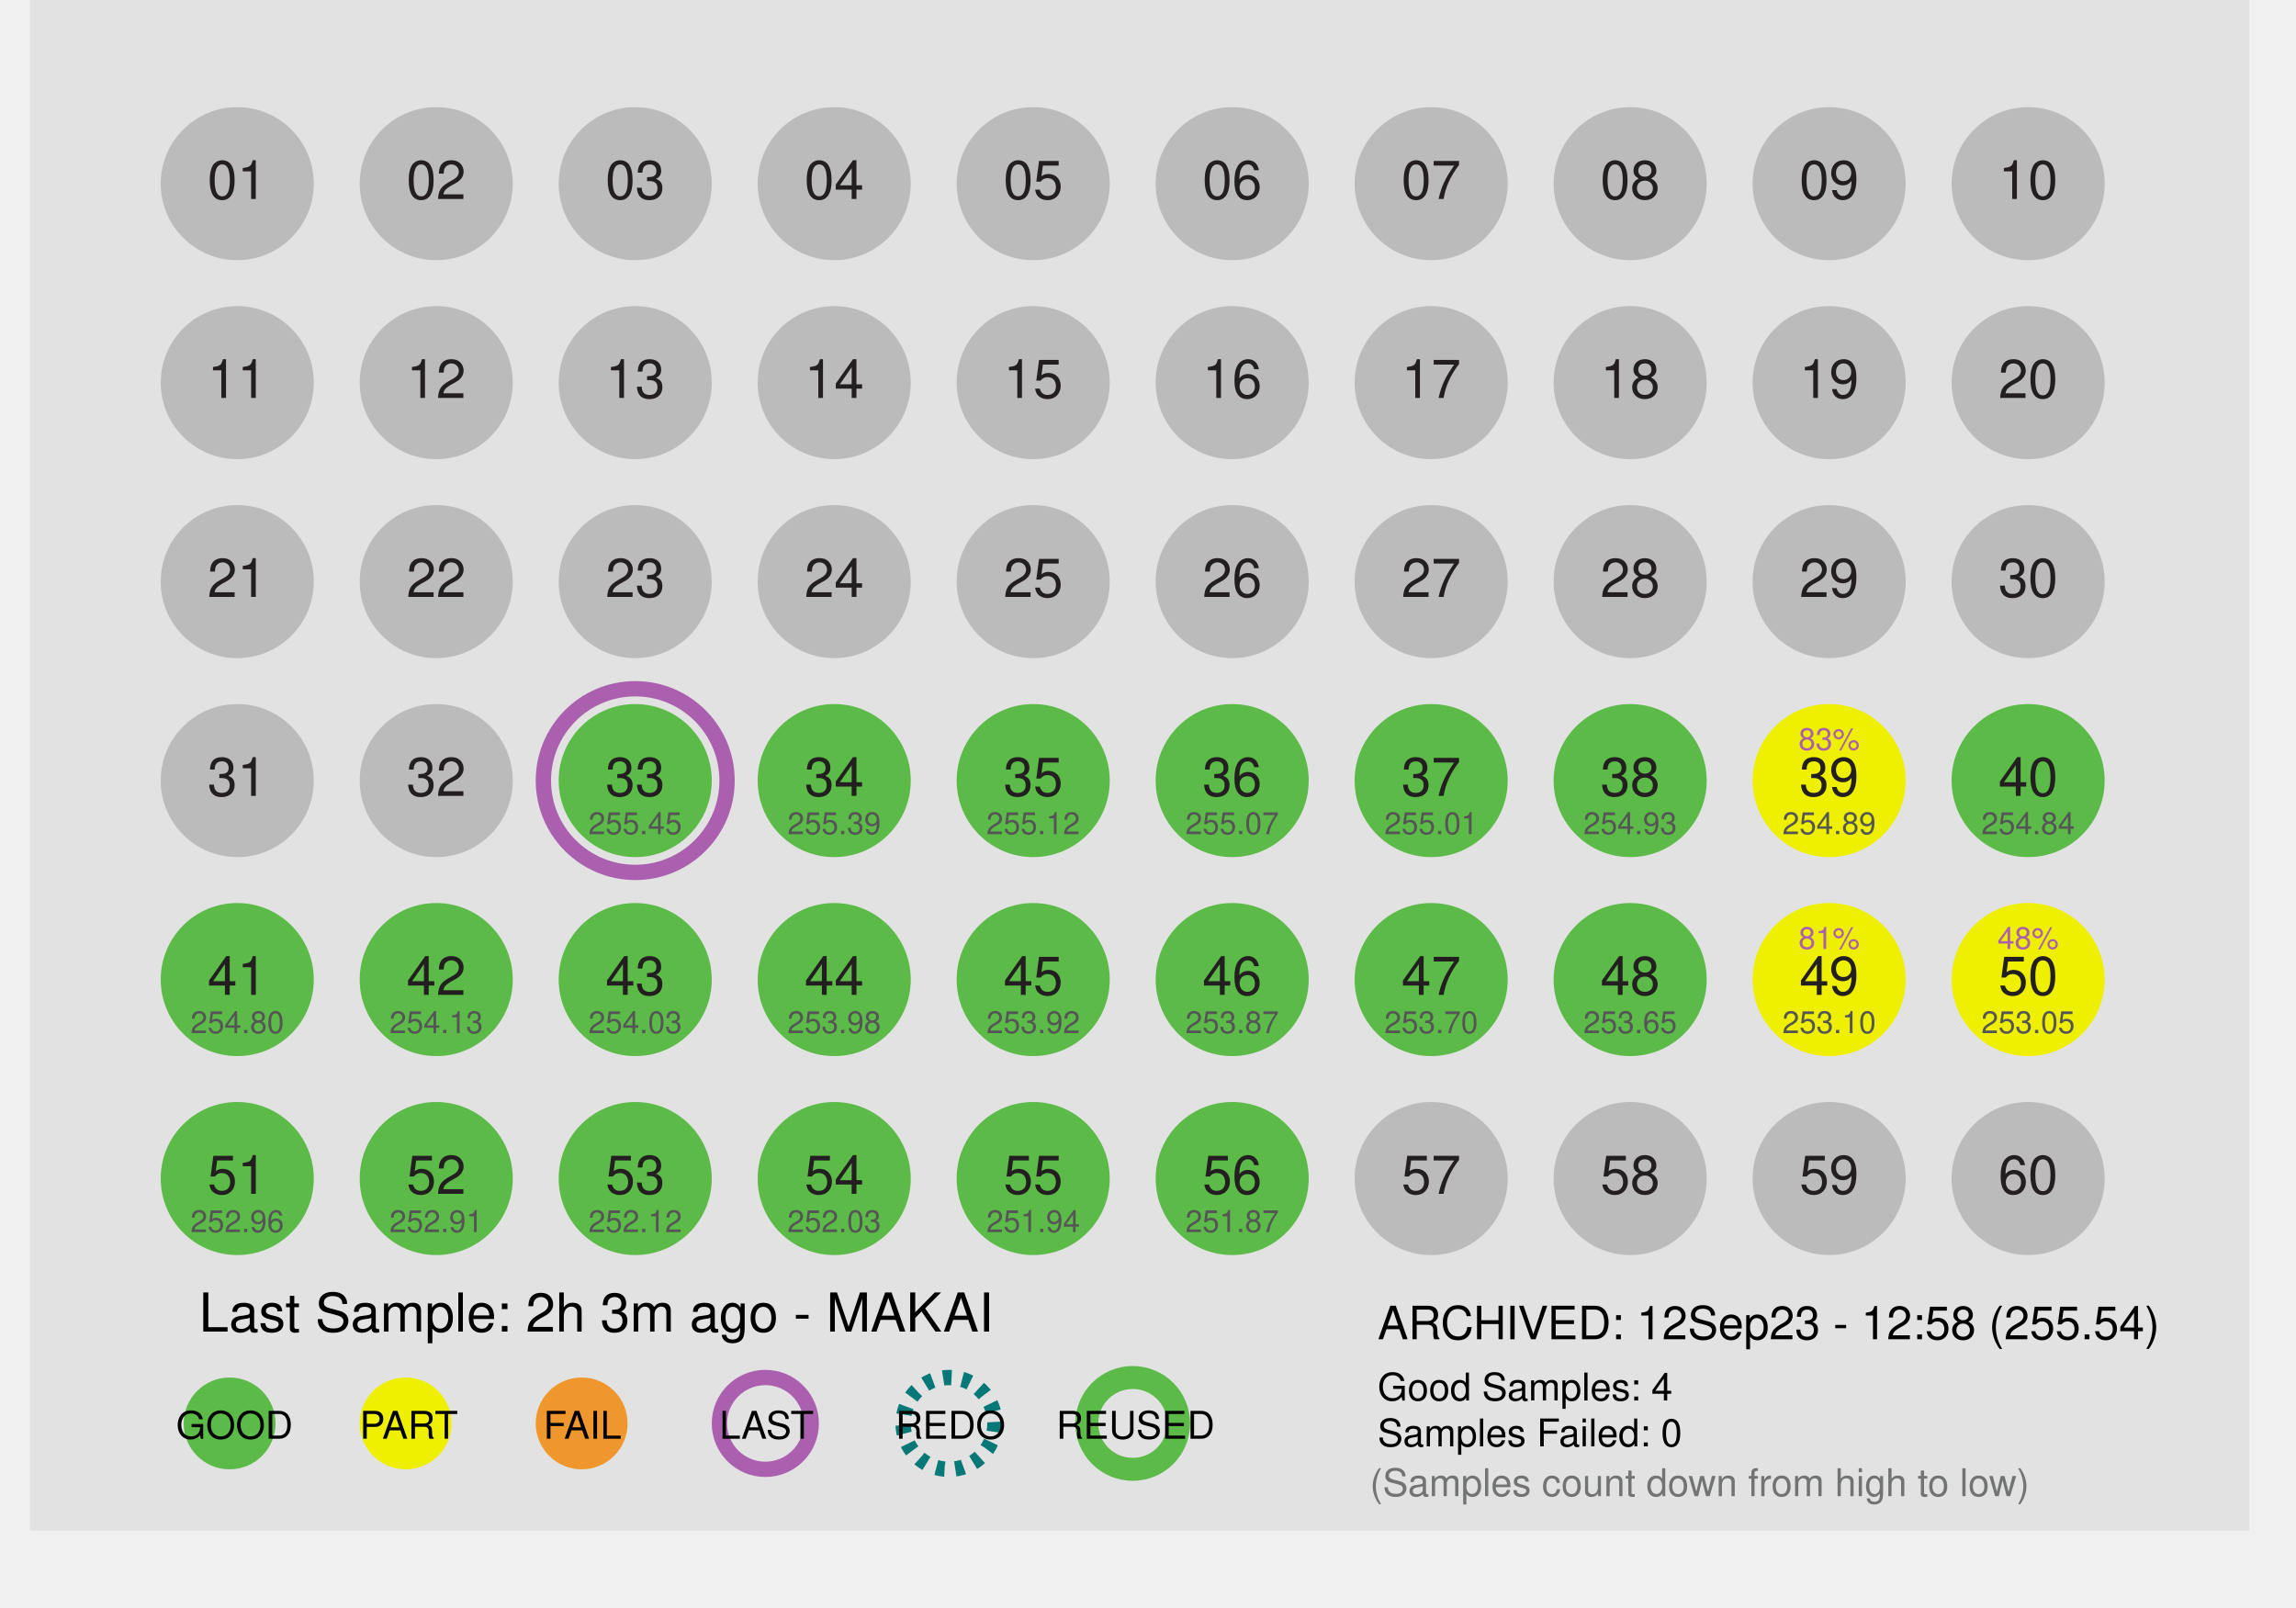
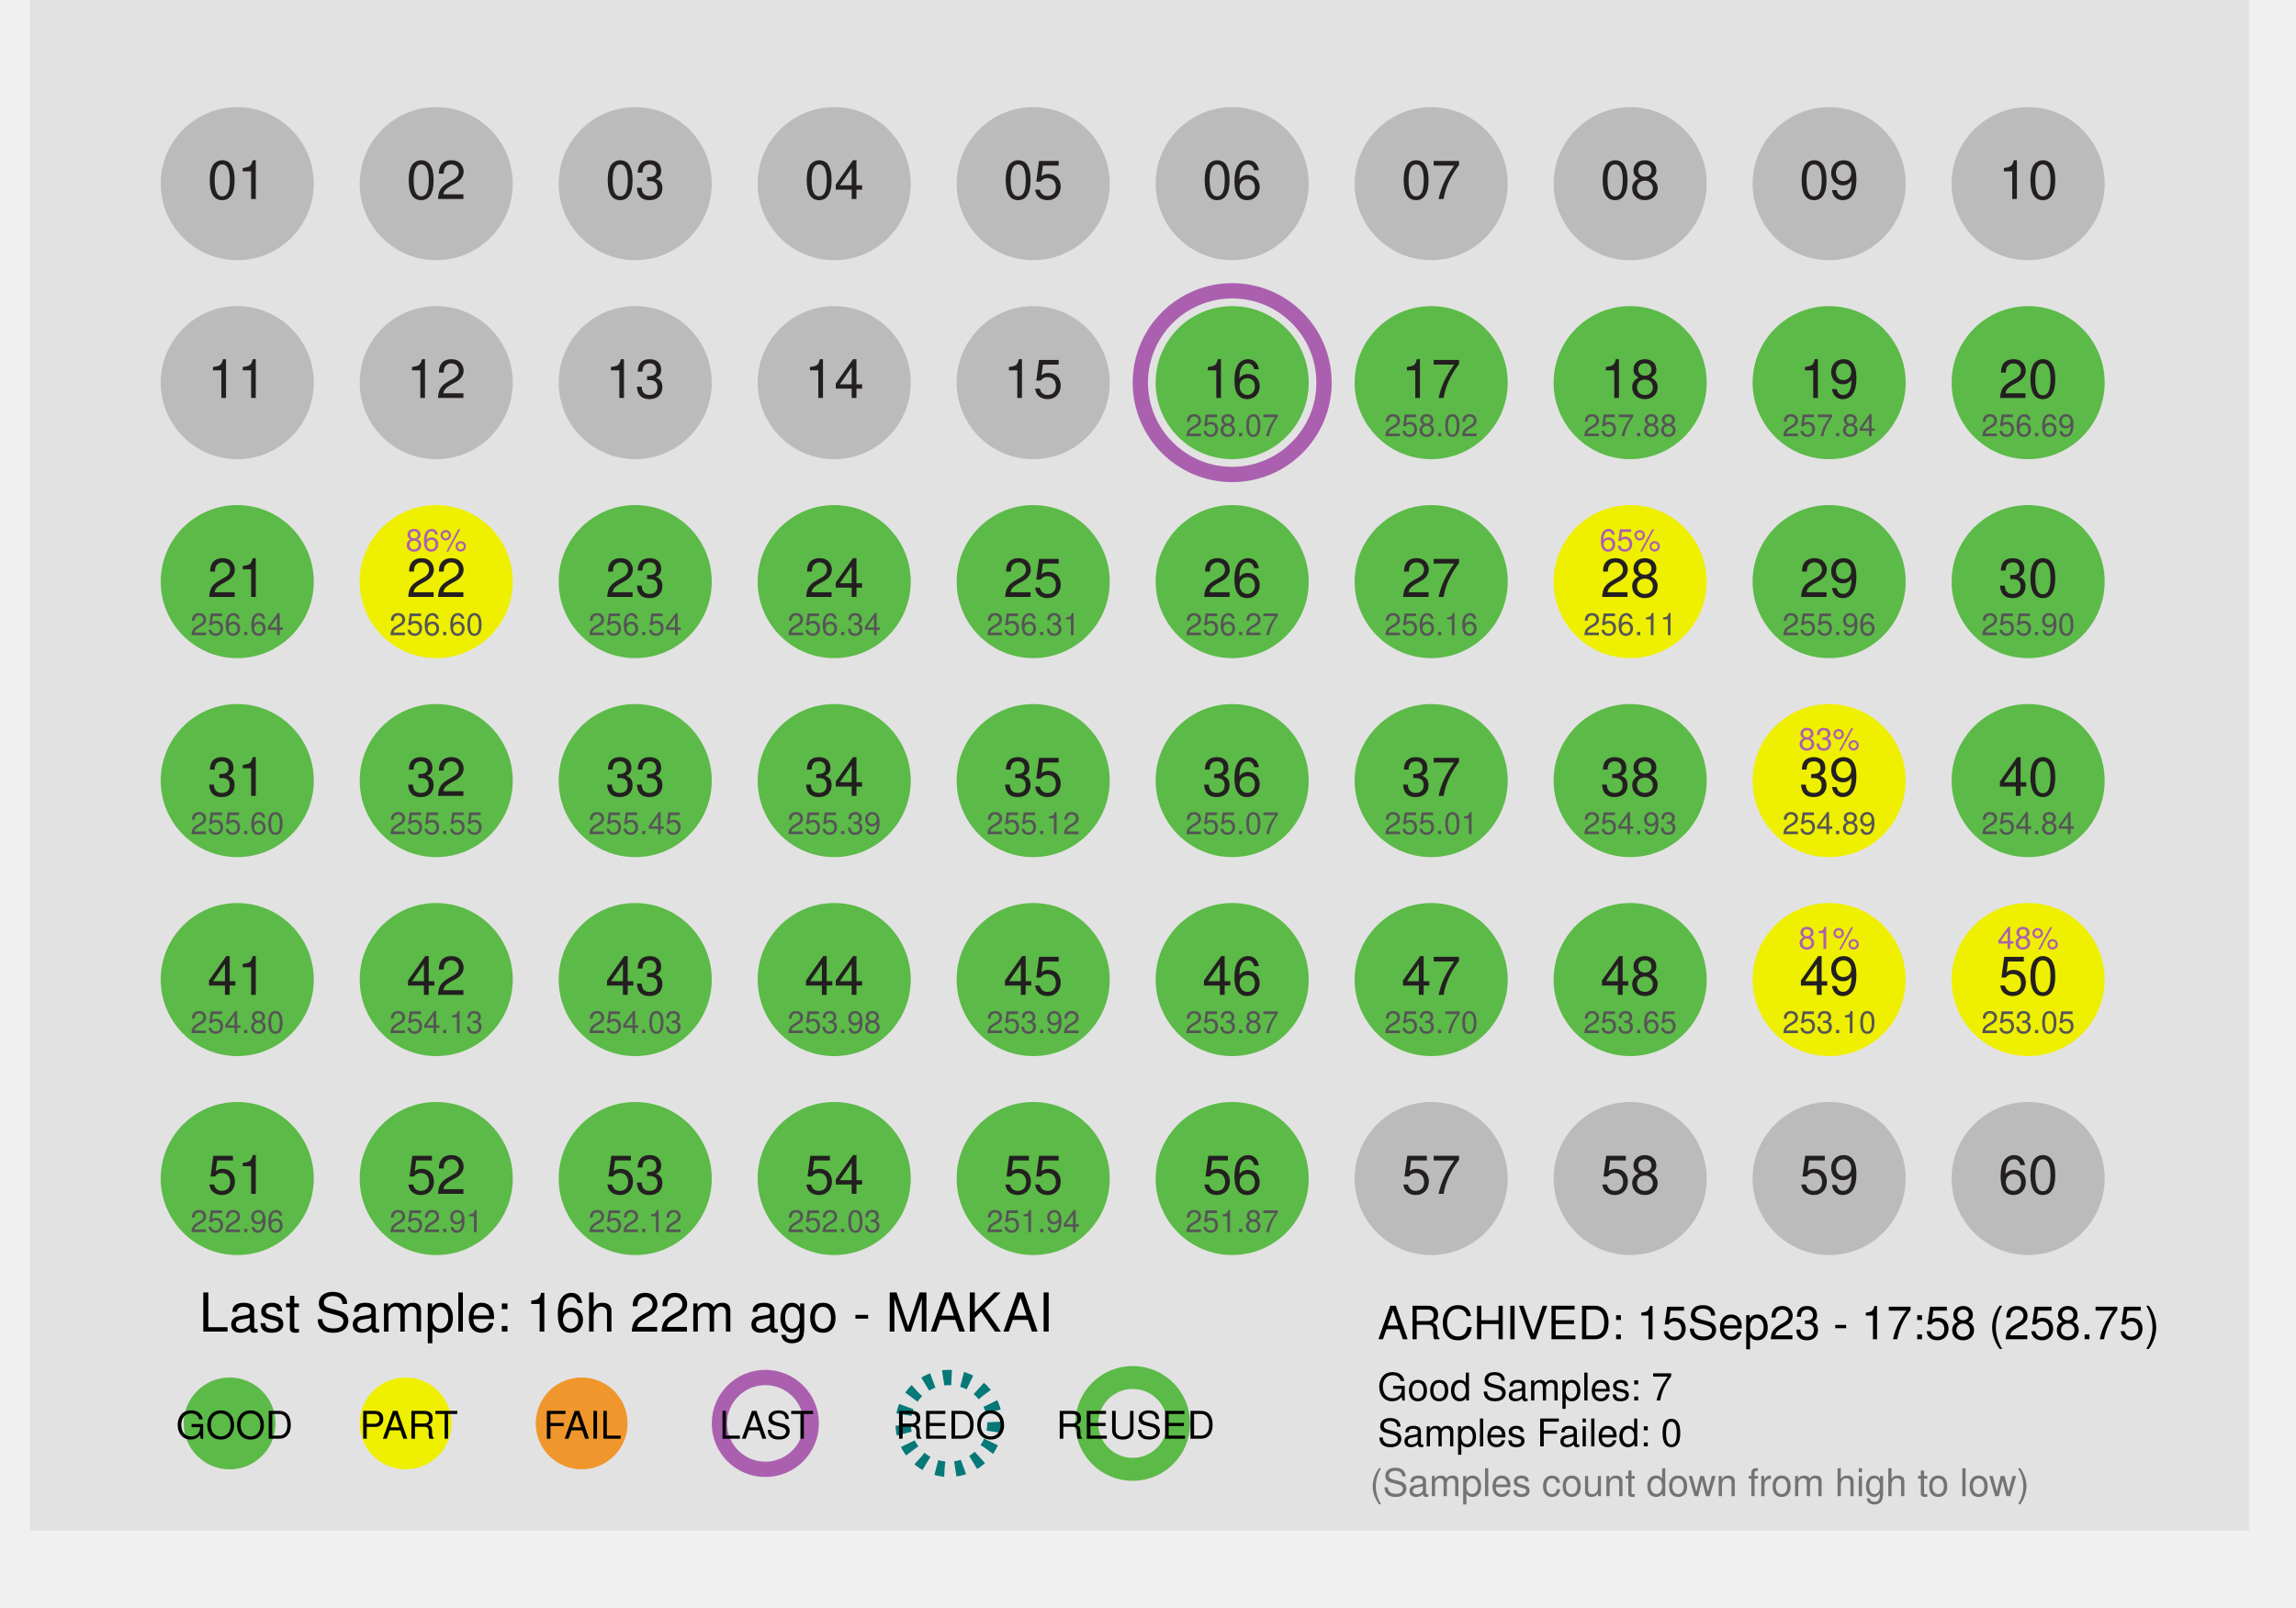
<svg xmlns="http://www.w3.org/2000/svg" id="Layer_1" data-name="Layer 1" x="0px" y="0px" viewBox="0 0 300 210" xml:space="preserve">
  <defs>
    <style>
 .st1 { fill: #dcddde; }
 .st2, .st3 { fill: #fff; }
 .st2 { stroke: #9b509f; }
 .st10, .st2, .st3 { stroke-miterlimit: 10; }
 .st10, .st2 { stroke-width: 2px; }
 .st3 { stroke: #231f20; }
 .st4 { fill: #ef972c; }
 .st5 { fill: #727373; }
 .st6 { fill: #5cba48; }
 .st7, .st8, .st9 { font-size: 7px; }
 .st7, .st8 { fill: #231f20; }
 .te5, .st7, .st9 { font-family: Helvetica; }
 .st8 { font-family: Helvetica-Bold, Helvetica; font-weight: 700; }
 .st9 { fill: #919396; }
 .st10 { fill: none; stroke: #fff; }

 .fill_gray { fill: #bbbbbb; }
 .fill_white { fill: #fff; }
 .stroke_purple { stroke: #ab60af; fill:none; stroke-width: 2px; }
 .stroke_black  { stroke: #000; fill:none; stroke-width: 2px; }
 .stroke_blue  { stroke: #067878; fill:none; stroke-width: 2px; stroke-dasharray:1.1 1.4;}
 .stroke_green  { stroke: #5cba48; fill:none; stroke-width: 3px;}
 .stroke_dash  { stroke-dasharray:1.1 1.4;}
 .stroke_2px { stroke-width: 2px; }
 .stroke_white { fill: none; stroke: #fff; }
 .stroke_none {stroke: none; fill:none};
 .stroke_darkGray { stroke: #231f20; fill: none; stroke-width: 2px;}
 .fill_orange { fill: #ef972c; }
 .fill_yellow { fill: #efef00; }
 .fill_lightgray { fill: #e2e2e2; }
 .thick_orange     { stroke-width:4px; fill:none; stroke: #ef972c; }
 .thick_yellow     { stroke-width:4px; fill:none; stroke: #f7ca0b; }
 .thick_gray       { stroke-width:4px; fill:none; stroke: #bbbbbb; }
 .thick_green      { stroke-width:4px; fill:none; stroke: #5cba48; }
 .fill_green { fill: #5cba48; }
 .font_size4 { font-size: 4px; }
 .font_size5 { font-size: 5px; }
 .font_size6 { font-size: 6px; }
 .font_size7 { font-size: 7px; }
 .font_size9 { font-size: 9px; }
 .fill_red {fill: #e24466; }
 .fill_purple {fill:#ab60af;}
 .fill_darkgray { fill: #555555; }
 .font_helv { font-family: Helvetica; }
 .font_helvBold { font-family: Helvetica-Bold, Helvetica; font-weight: 700; }
 .fill_lightergray { fill: #919396; }
    </style>
  </defs>
  <rect class="fill_lightgray" x="3.91" width="290" height="200" />
  <circle desc="c_big_01" class="stroke_none" cx="31" cy="24" r="12" />
  <circle desc="c_big_02" class="stroke_none" cx="57" cy="24" r="12" />
  <circle desc="c_big_03" class="stroke_none" cx="83" cy="24" r="12" />
  <circle desc="c_big_04" class="stroke_none" cx="109" cy="24" r="12" />
  <circle desc="c_big_05" class="stroke_none" cx="135" cy="24" r="12" />
  <circle desc="c_big_06" class="stroke_none" cx="161" cy="24" r="12" />
  <circle desc="c_big_07" class="stroke_none" cx="187" cy="24" r="12" />
  <circle desc="c_big_08" class="stroke_none" cx="213" cy="24" r="12" />
  <circle desc="c_big_09" class="stroke_none" cx="239" cy="24" r="12" />
  <circle desc="c_big_10" class="stroke_none" cx="265" cy="24" r="12" />
  <circle desc="c_big_11" class="stroke_none" cx="31" cy="50" r="12" />
  <circle desc="c_big_12" class="stroke_none" cx="57" cy="50" r="12" />
  <circle desc="c_big_13" class="stroke_none" cx="83" cy="50" r="12" />
  <circle desc="c_big_14" class="stroke_none" cx="109" cy="50" r="12" />
  <circle desc="c_big_15" class="stroke_none" cx="135" cy="50" r="12" />
-   <circle desc="c_big_16" class="stroke_none" cx="161" cy="50" r="12" />
+   <circle desc="c_big_16" class="stroke_purple" cx="161" cy="50" r="12" />
  <circle desc="c_big_17" class="stroke_none" cx="187" cy="50" r="12" />
  <circle desc="c_big_18" class="stroke_none" cx="213" cy="50" r="12" />
  <circle desc="c_big_19" class="stroke_none" cx="239" cy="50" r="12" />
  <circle desc="c_big_20" class="stroke_none" cx="265" cy="50" r="12" />
  <circle desc="c_big_21" class="stroke_none" cx="31" cy="76" r="12" />
  <circle desc="c_big_22" class="stroke_none" cx="57" cy="76" r="12" />
  <circle desc="c_big_23" class="stroke_none" cx="83" cy="76" r="12" />
  <circle desc="c_big_24" class="stroke_none" cx="109" cy="76" r="12" />
  <circle desc="c_big_25" class="stroke_none" cx="135" cy="76" r="12" />
  <circle desc="c_big_26" class="stroke_none" cx="161" cy="76" r="12" />
  <circle desc="c_big_27" class="stroke_none" cx="187" cy="76" r="12" />
  <circle desc="c_big_28" class="stroke_none" cx="213" cy="76" r="12" />
  <circle desc="c_big_29" class="stroke_none" cx="239" cy="76" r="12" />
  <circle desc="c_big_30" class="stroke_none" cx="265" cy="76" r="12" />
  <circle desc="c_big_31" class="stroke_none" cx="31" cy="102" r="12" />
  <circle desc="c_big_32" class="stroke_none" cx="57" cy="102" r="12" />
-   <circle desc="c_big_33" class="stroke_purple" cx="83" cy="102" r="12" />
+   <circle desc="c_big_33" class="stroke_none" cx="83" cy="102" r="12" />
  <circle desc="c_big_34" class="stroke_none" cx="109" cy="102" r="12" />
  <circle desc="c_big_35" class="stroke_none" cx="135" cy="102" r="12" />
  <circle desc="c_big_36" class="stroke_none" cx="161" cy="102" r="12" />
  <circle desc="c_big_37" class="stroke_none" cx="187" cy="102" r="12" />
  <circle desc="c_big_38" class="stroke_none" cx="213" cy="102" r="12" />
  <circle desc="c_big_39" class="stroke_none" cx="239" cy="102" r="12" />
  <circle desc="c_big_40" class="stroke_none" cx="265" cy="102" r="12" />
  <circle desc="c_big_41" class="stroke_none" cx="31" cy="128" r="12" />
  <circle desc="c_big_42" class="stroke_none" cx="57" cy="128" r="12" />
  <circle desc="c_big_43" class="stroke_none" cx="83" cy="128" r="12" />
  <circle desc="c_big_44" class="stroke_none" cx="109" cy="128" r="12" />
  <circle desc="c_big_45" class="stroke_none" cx="135" cy="128" r="12" />
  <circle desc="c_big_46" class="stroke_none" cx="161" cy="128" r="12" />
  <circle desc="c_big_47" class="stroke_none" cx="187" cy="128" r="12" />
  <circle desc="c_big_48" class="stroke_none" cx="213" cy="128" r="12" />
  <circle desc="c_big_49" class="stroke_none" cx="239" cy="128" r="12" />
  <circle desc="c_big_50" class="stroke_none" cx="265" cy="128" r="12" />
  <circle desc="c_big_51" class="stroke_none" cx="31" cy="154" r="12" />
  <circle desc="c_big_52" class="stroke_none" cx="57" cy="154" r="12" />
  <circle desc="c_big_53" class="stroke_none" cx="83" cy="154" r="12" />
  <circle desc="c_big_54" class="stroke_none" cx="109" cy="154" r="12" />
  <circle desc="c_big_55" class="stroke_none" cx="135" cy="154" r="12" />
  <circle desc="c_big_56" class="stroke_none" cx="161" cy="154" r="12" />
  <circle desc="c_big_57" class="stroke_none" cx="187" cy="154" r="12" />
  <circle desc="c_big_58" class="stroke_none" cx="213" cy="154" r="12" />
  <circle desc="c_big_59" class="stroke_none" cx="239" cy="154" r="12" />
  <circle desc="c_big_60" class="stroke_none" cx="265" cy="154" r="12" />
  <circle desc="c_small_01" class="fill_gray" cx="31" cy="24" r="10" />
  <circle desc="c_small_02" class="fill_gray" cx="57" cy="24" r="10" />
  <circle desc="c_small_03" class="fill_gray" cx="83" cy="24" r="10" />
  <circle desc="c_small_04" class="fill_gray" cx="109" cy="24" r="10" />
  <circle desc="c_small_05" class="fill_gray" cx="135" cy="24" r="10" />
  <circle desc="c_small_06" class="fill_gray" cx="161" cy="24" r="10" />
  <circle desc="c_small_07" class="fill_gray" cx="187" cy="24" r="10" />
  <circle desc="c_small_08" class="fill_gray" cx="213" cy="24" r="10" />
  <circle desc="c_small_09" class="fill_gray" cx="239" cy="24" r="10" />
  <circle desc="c_small_10" class="fill_gray" cx="265" cy="24" r="10" />
  <circle desc="c_small_11" class="fill_gray" cx="31" cy="50" r="10" />
  <circle desc="c_small_12" class="fill_gray" cx="57" cy="50" r="10" />
  <circle desc="c_small_13" class="fill_gray" cx="83" cy="50" r="10" />
  <circle desc="c_small_14" class="fill_gray" cx="109" cy="50" r="10" />
  <circle desc="c_small_15" class="fill_gray" cx="135" cy="50" r="10" />
-   <circle desc="c_small_16" class="fill_gray" cx="161" cy="50" r="10" />
-   <circle desc="c_small_17" class="fill_gray" cx="187" cy="50" r="10" />
-   <circle desc="c_small_18" class="fill_gray" cx="213" cy="50" r="10" />
-   <circle desc="c_small_19" class="fill_gray" cx="239" cy="50" r="10" />
-   <circle desc="c_small_20" class="fill_gray" cx="265" cy="50" r="10" />
-   <circle desc="c_small_21" class="fill_gray" cx="31" cy="76" r="10" />
-   <circle desc="c_small_22" class="fill_gray" cx="57" cy="76" r="10" />
-   <circle desc="c_small_23" class="fill_gray" cx="83" cy="76" r="10" />
-   <circle desc="c_small_24" class="fill_gray" cx="109" cy="76" r="10" />
-   <circle desc="c_small_25" class="fill_gray" cx="135" cy="76" r="10" />
-   <circle desc="c_small_26" class="fill_gray" cx="161" cy="76" r="10" />
-   <circle desc="c_small_27" class="fill_gray" cx="187" cy="76" r="10" />
-   <circle desc="c_small_28" class="fill_gray" cx="213" cy="76" r="10" />
-   <circle desc="c_small_29" class="fill_gray" cx="239" cy="76" r="10" />
-   <circle desc="c_small_30" class="fill_gray" cx="265" cy="76" r="10" />
-   <circle desc="c_small_31" class="fill_gray" cx="31" cy="102" r="10" />
-   <circle desc="c_small_32" class="fill_gray" cx="57" cy="102" r="10" />
+   <circle desc="c_small_16" class="fill_green" cx="161" cy="50" r="10" />
+   <circle desc="c_small_17" class="fill_green" cx="187" cy="50" r="10" />
+   <circle desc="c_small_18" class="fill_green" cx="213" cy="50" r="10" />
+   <circle desc="c_small_19" class="fill_green" cx="239" cy="50" r="10" />
+   <circle desc="c_small_20" class="fill_green" cx="265" cy="50" r="10" />
+   <circle desc="c_small_21" class="fill_green" cx="31" cy="76" r="10" />
+   <circle desc="c_small_22" class="fill_yellow" cx="57" cy="76" r="10" />
+   <circle desc="c_small_23" class="fill_green" cx="83" cy="76" r="10" />
+   <circle desc="c_small_24" class="fill_green" cx="109" cy="76" r="10" />
+   <circle desc="c_small_25" class="fill_green" cx="135" cy="76" r="10" />
+   <circle desc="c_small_26" class="fill_green" cx="161" cy="76" r="10" />
+   <circle desc="c_small_27" class="fill_green" cx="187" cy="76" r="10" />
+   <circle desc="c_small_28" class="fill_yellow" cx="213" cy="76" r="10" />
+   <circle desc="c_small_29" class="fill_green" cx="239" cy="76" r="10" />
+   <circle desc="c_small_30" class="fill_green" cx="265" cy="76" r="10" />
+   <circle desc="c_small_31" class="fill_green" cx="31" cy="102" r="10" />
+   <circle desc="c_small_32" class="fill_green" cx="57" cy="102" r="10" />
  <circle desc="c_small_33" class="fill_green" cx="83" cy="102" r="10" />
  <circle desc="c_small_34" class="fill_green" cx="109" cy="102" r="10" />
  <circle desc="c_small_35" class="fill_green" cx="135" cy="102" r="10" />
  <circle desc="c_small_36" class="fill_green" cx="161" cy="102" r="10" />
  <circle desc="c_small_37" class="fill_green" cx="187" cy="102" r="10" />
  <circle desc="c_small_38" class="fill_green" cx="213" cy="102" r="10" />
  <circle desc="c_small_39" class="fill_yellow" cx="239" cy="102" r="10" />
  <circle desc="c_small_40" class="fill_green" cx="265" cy="102" r="10" />
  <circle desc="c_small_41" class="fill_green" cx="31" cy="128" r="10" />
  <circle desc="c_small_42" class="fill_green" cx="57" cy="128" r="10" />
  <circle desc="c_small_43" class="fill_green" cx="83" cy="128" r="10" />
  <circle desc="c_small_44" class="fill_green" cx="109" cy="128" r="10" />
  <circle desc="c_small_45" class="fill_green" cx="135" cy="128" r="10" />
  <circle desc="c_small_46" class="fill_green" cx="161" cy="128" r="10" />
  <circle desc="c_small_47" class="fill_green" cx="187" cy="128" r="10" />
  <circle desc="c_small_48" class="fill_green" cx="213" cy="128" r="10" />
  <circle desc="c_small_49" class="fill_yellow" cx="239" cy="128" r="10" />
  <circle desc="c_small_50" class="fill_yellow" cx="265" cy="128" r="10" />
  <circle desc="c_small_51" class="fill_green" cx="31" cy="154" r="10" />
  <circle desc="c_small_52" class="fill_green" cx="57" cy="154" r="10" />
  <circle desc="c_small_53" class="fill_green" cx="83" cy="154" r="10" />
  <circle desc="c_small_54" class="fill_green" cx="109" cy="154" r="10" />
  <circle desc="c_small_55" class="fill_green" cx="135" cy="154" r="10" />
  <circle desc="c_small_56" class="fill_green" cx="161" cy="154" r="10" />
  <circle desc="c_small_57" class="fill_gray" cx="187" cy="154" r="10" />
  <circle desc="c_small_58" class="fill_gray" cx="213" cy="154" r="10" />
  <circle desc="c_small_59" class="fill_gray" cx="239" cy="154" r="10" />
  <circle desc="c_small_60" class="fill_gray" cx="265" cy="154" r="10" />
  <text desc="t_label_01" class="st7" text-anchor="middle" transform="translate(31 26)">01</text>
  <text desc="t_label_02" class="st7" text-anchor="middle" transform="translate(57 26)">02</text>
  <text desc="t_label_03" class="st7" text-anchor="middle" transform="translate(83 26)">03</text>
  <text desc="t_label_04" class="st7" text-anchor="middle" transform="translate(109 26)">04</text>
  <text desc="t_label_05" class="st7" text-anchor="middle" transform="translate(135 26)">05</text>
  <text desc="t_label_06" class="st7" text-anchor="middle" transform="translate(161 26)">06</text>
  <text desc="t_label_07" class="st7" text-anchor="middle" transform="translate(187 26)">07</text>
  <text desc="t_label_08" class="st7" text-anchor="middle" transform="translate(213 26)">08</text>
  <text desc="t_label_09" class="st7" text-anchor="middle" transform="translate(239 26)">09</text>
  <text desc="t_label_10" class="st7" text-anchor="middle" transform="translate(265 26)">10</text>
  <text desc="t_label_11" class="st7" text-anchor="middle" transform="translate(31 52)">11</text>
  <text desc="t_label_12" class="st7" text-anchor="middle" transform="translate(57 52)">12</text>
  <text desc="t_label_13" class="st7" text-anchor="middle" transform="translate(83 52)">13</text>
  <text desc="t_label_14" class="st7" text-anchor="middle" transform="translate(109 52)">14</text>
  <text desc="t_label_15" class="st7" text-anchor="middle" transform="translate(135 52)">15</text>
  <text desc="t_label_16" class="st7" text-anchor="middle" transform="translate(161 52)">16</text>
  <text desc="t_label_17" class="st7" text-anchor="middle" transform="translate(187 52)">17</text>
  <text desc="t_label_18" class="st7" text-anchor="middle" transform="translate(213 52)">18</text>
  <text desc="t_label_19" class="st7" text-anchor="middle" transform="translate(239 52)">19</text>
  <text desc="t_label_20" class="st7" text-anchor="middle" transform="translate(265 52)">20</text>
  <text desc="t_label_21" class="st7" text-anchor="middle" transform="translate(31 78)">21</text>
  <text desc="t_label_22" class="st7" text-anchor="middle" transform="translate(57 78)">22</text>
  <text desc="t_label_23" class="st7" text-anchor="middle" transform="translate(83 78)">23</text>
  <text desc="t_label_24" class="st7" text-anchor="middle" transform="translate(109 78)">24</text>
  <text desc="t_label_25" class="st7" text-anchor="middle" transform="translate(135 78)">25</text>
  <text desc="t_label_26" class="st7" text-anchor="middle" transform="translate(161 78)">26</text>
  <text desc="t_label_27" class="st7" text-anchor="middle" transform="translate(187 78)">27</text>
  <text desc="t_label_28" class="st7" text-anchor="middle" transform="translate(213 78)">28</text>
  <text desc="t_label_29" class="st7" text-anchor="middle" transform="translate(239 78)">29</text>
  <text desc="t_label_30" class="st7" text-anchor="middle" transform="translate(265 78)">30</text>
  <text desc="t_label_31" class="st7" text-anchor="middle" transform="translate(31 104)">31</text>
  <text desc="t_label_32" class="st7" text-anchor="middle" transform="translate(57 104)">32</text>
  <text desc="t_label_33" class="st7" text-anchor="middle" transform="translate(83 104)">33</text>
  <text desc="t_label_34" class="st7" text-anchor="middle" transform="translate(109 104)">34</text>
  <text desc="t_label_35" class="st7" text-anchor="middle" transform="translate(135 104)">35</text>
  <text desc="t_label_36" class="st7" text-anchor="middle" transform="translate(161 104)">36</text>
  <text desc="t_label_37" class="st7" text-anchor="middle" transform="translate(187 104)">37</text>
  <text desc="t_label_38" class="st7" text-anchor="middle" transform="translate(213 104)">38</text>
  <text desc="t_label_39" class="st7" text-anchor="middle" transform="translate(239 104)">39</text>
  <text desc="t_label_40" class="st7" text-anchor="middle" transform="translate(265 104)">40</text>
  <text desc="t_label_41" class="st7" text-anchor="middle" transform="translate(31 130)">41</text>
  <text desc="t_label_42" class="st7" text-anchor="middle" transform="translate(57 130)">42</text>
  <text desc="t_label_43" class="st7" text-anchor="middle" transform="translate(83 130)">43</text>
  <text desc="t_label_44" class="st7" text-anchor="middle" transform="translate(109 130)">44</text>
  <text desc="t_label_45" class="st7" text-anchor="middle" transform="translate(135 130)">45</text>
  <text desc="t_label_46" class="st7" text-anchor="middle" transform="translate(161 130)">46</text>
  <text desc="t_label_47" class="st7" text-anchor="middle" transform="translate(187 130)">47</text>
  <text desc="t_label_48" class="st7" text-anchor="middle" transform="translate(213 130)">48</text>
  <text desc="t_label_49" class="st7" text-anchor="middle" transform="translate(239 130)">49</text>
  <text desc="t_label_50" class="st7" text-anchor="middle" transform="translate(265 130)">50</text>
  <text desc="t_label_51" class="st7" text-anchor="middle" transform="translate(31 156)">51</text>
  <text desc="t_label_52" class="st7" text-anchor="middle" transform="translate(57 156)">52</text>
  <text desc="t_label_53" class="st7" text-anchor="middle" transform="translate(83 156)">53</text>
  <text desc="t_label_54" class="st7" text-anchor="middle" transform="translate(109 156)">54</text>
  <text desc="t_label_55" class="st7" text-anchor="middle" transform="translate(135 156)">55</text>
  <text desc="t_label_56" class="st7" text-anchor="middle" transform="translate(161 156)">56</text>
  <text desc="t_label_57" class="st7" text-anchor="middle" transform="translate(187 156)">57</text>
  <text desc="t_label_58" class="st7" text-anchor="middle" transform="translate(213 156)">58</text>
  <text desc="t_label_59" class="st7" text-anchor="middle" transform="translate(239 156)">59</text>
  <text desc="t_label_60" class="st7" text-anchor="middle" transform="translate(265 156)">60</text>
  <text desc="pct_label_01" text-anchor="middle" class="te5 font_size4 fill_purple" transform="translate(31 20)" />
  <text desc="pct_label_02" text-anchor="middle" class="te5 font_size4 fill_purple" transform="translate(57 20)" />
  <text desc="pct_label_03" text-anchor="middle" class="te5 font_size4 fill_purple" transform="translate(83 20)" />
  <text desc="pct_label_04" text-anchor="middle" class="te5 font_size4 fill_purple" transform="translate(109 20)" />
  <text desc="pct_label_05" text-anchor="middle" class="te5 font_size4 fill_purple" transform="translate(135 20)" />
  <text desc="pct_label_06" text-anchor="middle" class="te5 font_size4 fill_purple" transform="translate(161 20)" />
  <text desc="pct_label_07" text-anchor="middle" class="te5 font_size4 fill_purple" transform="translate(187 20)" />
  <text desc="pct_label_08" text-anchor="middle" class="te5 font_size4 fill_purple" transform="translate(213 20)" />
  <text desc="pct_label_09" text-anchor="middle" class="te5 font_size4 fill_purple" transform="translate(239 20)" />
  <text desc="pct_label_10" text-anchor="middle" class="te5 font_size4 fill_purple" transform="translate(265 20)" />
  <text desc="pct_label_11" text-anchor="middle" class="te5 font_size4 fill_purple" transform="translate(31 46)" />
  <text desc="pct_label_12" text-anchor="middle" class="te5 font_size4 fill_purple" transform="translate(57 46)" />
  <text desc="pct_label_13" text-anchor="middle" class="te5 font_size4 fill_purple" transform="translate(83 46)" />
  <text desc="pct_label_14" text-anchor="middle" class="te5 font_size4 fill_purple" transform="translate(109 46)" />
  <text desc="pct_label_15" text-anchor="middle" class="te5 font_size4 fill_purple" transform="translate(135 46)" />
  <text desc="pct_label_16" text-anchor="middle" class="te5 font_size4 fill_purple" transform="translate(161 46)" />
  <text desc="pct_label_17" text-anchor="middle" class="te5 font_size4 fill_purple" transform="translate(187 46)" />
  <text desc="pct_label_18" text-anchor="middle" class="te5 font_size4 fill_purple" transform="translate(213 46)" />
  <text desc="pct_label_19" text-anchor="middle" class="te5 font_size4 fill_purple" transform="translate(239 46)" />
  <text desc="pct_label_20" text-anchor="middle" class="te5 font_size4 fill_purple" transform="translate(265 46)" />
  <text desc="pct_label_21" text-anchor="middle" class="te5 font_size4 fill_purple" transform="translate(31 72)" />
-   <text desc="pct_label_22" text-anchor="middle" class="te5 font_size4 fill_purple" transform="translate(57 72)" />
+   <text desc="pct_label_22" text-anchor="middle" class="te5 font_size4 fill_purple" transform="translate(57 72)">86%</text>
  <text desc="pct_label_23" text-anchor="middle" class="te5 font_size4 fill_purple" transform="translate(83 72)" />
  <text desc="pct_label_24" text-anchor="middle" class="te5 font_size4 fill_purple" transform="translate(109 72)" />
  <text desc="pct_label_25" text-anchor="middle" class="te5 font_size4 fill_purple" transform="translate(135 72)" />
  <text desc="pct_label_26" text-anchor="middle" class="te5 font_size4 fill_purple" transform="translate(161 72)" />
  <text desc="pct_label_27" text-anchor="middle" class="te5 font_size4 fill_purple" transform="translate(187 72)" />
-   <text desc="pct_label_28" text-anchor="middle" class="te5 font_size4 fill_purple" transform="translate(213 72)" />
+   <text desc="pct_label_28" text-anchor="middle" class="te5 font_size4 fill_purple" transform="translate(213 72)">65%</text>
  <text desc="pct_label_29" text-anchor="middle" class="te5 font_size4 fill_purple" transform="translate(239 72)" />
  <text desc="pct_label_30" text-anchor="middle" class="te5 font_size4 fill_purple" transform="translate(265 72)" />
  <text desc="pct_label_31" text-anchor="middle" class="te5 font_size4 fill_purple" transform="translate(31 98)" />
  <text desc="pct_label_32" text-anchor="middle" class="te5 font_size4 fill_purple" transform="translate(57 98)" />
  <text desc="pct_label_33" text-anchor="middle" class="te5 font_size4 fill_purple" transform="translate(83 98)" />
  <text desc="pct_label_34" text-anchor="middle" class="te5 font_size4 fill_purple" transform="translate(109 98)" />
  <text desc="pct_label_35" text-anchor="middle" class="te5 font_size4 fill_purple" transform="translate(135 98)" />
  <text desc="pct_label_36" text-anchor="middle" class="te5 font_size4 fill_purple" transform="translate(161 98)" />
  <text desc="pct_label_37" text-anchor="middle" class="te5 font_size4 fill_purple" transform="translate(187 98)" />
  <text desc="pct_label_38" text-anchor="middle" class="te5 font_size4 fill_purple" transform="translate(213 98)" />
  <text desc="pct_label_39" text-anchor="middle" class="te5 font_size4 fill_purple" transform="translate(239 98)">83%</text>
  <text desc="pct_label_40" text-anchor="middle" class="te5 font_size4 fill_purple" transform="translate(265 98)" />
  <text desc="pct_label_41" text-anchor="middle" class="te5 font_size4 fill_purple" transform="translate(31 124)" />
  <text desc="pct_label_42" text-anchor="middle" class="te5 font_size4 fill_purple" transform="translate(57 124)" />
  <text desc="pct_label_43" text-anchor="middle" class="te5 font_size4 fill_purple" transform="translate(83 124)" />
  <text desc="pct_label_44" text-anchor="middle" class="te5 font_size4 fill_purple" transform="translate(109 124)" />
  <text desc="pct_label_45" text-anchor="middle" class="te5 font_size4 fill_purple" transform="translate(135 124)" />
  <text desc="pct_label_46" text-anchor="middle" class="te5 font_size4 fill_purple" transform="translate(161 124)" />
  <text desc="pct_label_47" text-anchor="middle" class="te5 font_size4 fill_purple" transform="translate(187 124)" />
  <text desc="pct_label_48" text-anchor="middle" class="te5 font_size4 fill_purple" transform="translate(213 124)" />
  <text desc="pct_label_49" text-anchor="middle" class="te5 font_size4 fill_purple" transform="translate(239 124)">81%</text>
  <text desc="pct_label_50" text-anchor="middle" class="te5 font_size4 fill_purple" transform="translate(265 124)">48%</text>
  <text desc="pct_label_51" text-anchor="middle" class="te5 font_size4 fill_purple" transform="translate(31 150)" />
  <text desc="pct_label_52" text-anchor="middle" class="te5 font_size4 fill_purple" transform="translate(57 150)" />
  <text desc="pct_label_53" text-anchor="middle" class="te5 font_size4 fill_purple" transform="translate(83 150)" />
  <text desc="pct_label_54" text-anchor="middle" class="te5 font_size4 fill_purple" transform="translate(109 150)" />
  <text desc="pct_label_55" text-anchor="middle" class="te5 font_size4 fill_purple" transform="translate(135 150)" />
  <text desc="pct_label_56" text-anchor="middle" class="te5 font_size4 fill_purple" transform="translate(161 150)" />
  <text desc="pct_label_57" text-anchor="middle" class="te5 font_size4 fill_purple" transform="translate(187 150)" />
  <text desc="pct_label_58" text-anchor="middle" class="te5 font_size4 fill_purple" transform="translate(213 150)" />
  <text desc="pct_label_59" text-anchor="middle" class="te5 font_size4 fill_purple" transform="translate(239 150)" />
  <text desc="pct_label_60" text-anchor="middle" class="te5 font_size4 fill_purple" transform="translate(265 150)" />
  <text desc="time_label_01" text-anchor="middle" class="te5 font_size4 fill_darkgray" transform="translate(31 31)" />
  <text desc="time_label_02" text-anchor="middle" class="te5 font_size4 fill_darkgray" transform="translate(57 31)" />
  <text desc="time_label_03" text-anchor="middle" class="te5 font_size4 fill_darkgray" transform="translate(83 31)" />
  <text desc="time_label_04" text-anchor="middle" class="te5 font_size4 fill_darkgray" transform="translate(109 31)" />
  <text desc="time_label_05" text-anchor="middle" class="te5 font_size4 fill_darkgray" transform="translate(135 31)" />
  <text desc="time_label_06" text-anchor="middle" class="te5 font_size4 fill_darkgray" transform="translate(161 31)" />
  <text desc="time_label_07" text-anchor="middle" class="te5 font_size4 fill_darkgray" transform="translate(187 31)" />
  <text desc="time_label_08" text-anchor="middle" class="te5 font_size4 fill_darkgray" transform="translate(213 31)" />
  <text desc="time_label_09" text-anchor="middle" class="te5 font_size4 fill_darkgray" transform="translate(239 31)" />
  <text desc="time_label_10" text-anchor="middle" class="te5 font_size4 fill_darkgray" transform="translate(265 31)" />
  <text desc="time_label_11" text-anchor="middle" class="te5 font_size4 fill_darkgray" transform="translate(31 57)" />
  <text desc="time_label_12" text-anchor="middle" class="te5 font_size4 fill_darkgray" transform="translate(57 57)" />
  <text desc="time_label_13" text-anchor="middle" class="te5 font_size4 fill_darkgray" transform="translate(83 57)" />
  <text desc="time_label_14" text-anchor="middle" class="te5 font_size4 fill_darkgray" transform="translate(109 57)" />
  <text desc="time_label_15" text-anchor="middle" class="te5 font_size4 fill_darkgray" transform="translate(135 57)" />
-   <text desc="time_label_16" text-anchor="middle" class="te5 font_size4 fill_darkgray" transform="translate(161 57)" />
-   <text desc="time_label_17" text-anchor="middle" class="te5 font_size4 fill_darkgray" transform="translate(187 57)" />
-   <text desc="time_label_18" text-anchor="middle" class="te5 font_size4 fill_darkgray" transform="translate(213 57)" />
-   <text desc="time_label_19" text-anchor="middle" class="te5 font_size4 fill_darkgray" transform="translate(239 57)" />
-   <text desc="time_label_20" text-anchor="middle" class="te5 font_size4 fill_darkgray" transform="translate(265 57)" />
-   <text desc="time_label_21" text-anchor="middle" class="te5 font_size4 fill_darkgray" transform="translate(31 83)" />
-   <text desc="time_label_22" text-anchor="middle" class="te5 font_size4 fill_darkgray" transform="translate(57 83)" />
-   <text desc="time_label_23" text-anchor="middle" class="te5 font_size4 fill_darkgray" transform="translate(83 83)" />
-   <text desc="time_label_24" text-anchor="middle" class="te5 font_size4 fill_darkgray" transform="translate(109 83)" />
-   <text desc="time_label_25" text-anchor="middle" class="te5 font_size4 fill_darkgray" transform="translate(135 83)" />
-   <text desc="time_label_26" text-anchor="middle" class="te5 font_size4 fill_darkgray" transform="translate(161 83)" />
-   <text desc="time_label_27" text-anchor="middle" class="te5 font_size4 fill_darkgray" transform="translate(187 83)" />
-   <text desc="time_label_28" text-anchor="middle" class="te5 font_size4 fill_darkgray" transform="translate(213 83)" />
-   <text desc="time_label_29" text-anchor="middle" class="te5 font_size4 fill_darkgray" transform="translate(239 83)" />
-   <text desc="time_label_30" text-anchor="middle" class="te5 font_size4 fill_darkgray" transform="translate(265 83)" />
-   <text desc="time_label_31" text-anchor="middle" class="te5 font_size4 fill_darkgray" transform="translate(31 109)" />
-   <text desc="time_label_32" text-anchor="middle" class="te5 font_size4 fill_darkgray" transform="translate(57 109)" />
+   <text desc="time_label_16" text-anchor="middle" class="te5 font_size4 fill_darkgray" transform="translate(161 57)">258.07</text>
+   <text desc="time_label_17" text-anchor="middle" class="te5 font_size4 fill_darkgray" transform="translate(187 57)">258.02</text>
+   <text desc="time_label_18" text-anchor="middle" class="te5 font_size4 fill_darkgray" transform="translate(213 57)">257.88</text>
+   <text desc="time_label_19" text-anchor="middle" class="te5 font_size4 fill_darkgray" transform="translate(239 57)">257.84</text>
+   <text desc="time_label_20" text-anchor="middle" class="te5 font_size4 fill_darkgray" transform="translate(265 57)">256.69</text>
+   <text desc="time_label_21" text-anchor="middle" class="te5 font_size4 fill_darkgray" transform="translate(31 83)">256.64</text>
+   <text desc="time_label_22" text-anchor="middle" class="te5 font_size4 fill_darkgray" transform="translate(57 83)">256.60</text>
+   <text desc="time_label_23" text-anchor="middle" class="te5 font_size4 fill_darkgray" transform="translate(83 83)">256.54</text>
+   <text desc="time_label_24" text-anchor="middle" class="te5 font_size4 fill_darkgray" transform="translate(109 83)">256.34</text>
+   <text desc="time_label_25" text-anchor="middle" class="te5 font_size4 fill_darkgray" transform="translate(135 83)">256.31</text>
+   <text desc="time_label_26" text-anchor="middle" class="te5 font_size4 fill_darkgray" transform="translate(161 83)">256.27</text>
+   <text desc="time_label_27" text-anchor="middle" class="te5 font_size4 fill_darkgray" transform="translate(187 83)">256.16</text>
+   <text desc="time_label_28" text-anchor="middle" class="te5 font_size4 fill_darkgray" transform="translate(213 83)">256.11</text>
+   <text desc="time_label_29" text-anchor="middle" class="te5 font_size4 fill_darkgray" transform="translate(239 83)">255.96</text>
+   <text desc="time_label_30" text-anchor="middle" class="te5 font_size4 fill_darkgray" transform="translate(265 83)">255.90</text>
+   <text desc="time_label_31" text-anchor="middle" class="te5 font_size4 fill_darkgray" transform="translate(31 109)">255.60</text>
+   <text desc="time_label_32" text-anchor="middle" class="te5 font_size4 fill_darkgray" transform="translate(57 109)">255.55</text>
  <text desc="time_label_33" text-anchor="middle" class="te5 font_size4 fill_darkgray" transform="translate(83 109)">255.45</text>
  <text desc="time_label_34" text-anchor="middle" class="te5 font_size4 fill_darkgray" transform="translate(109 109)">255.39</text>
  <text desc="time_label_35" text-anchor="middle" class="te5 font_size4 fill_darkgray" transform="translate(135 109)">255.12</text>
  <text desc="time_label_36" text-anchor="middle" class="te5 font_size4 fill_darkgray" transform="translate(161 109)">255.07</text>
  <text desc="time_label_37" text-anchor="middle" class="te5 font_size4 fill_darkgray" transform="translate(187 109)">255.01</text>
  <text desc="time_label_38" text-anchor="middle" class="te5 font_size4 fill_darkgray" transform="translate(213 109)">254.93</text>
  <text desc="time_label_39" text-anchor="middle" class="te5 font_size4 fill_darkgray" transform="translate(239 109)">254.89</text>
  <text desc="time_label_40" text-anchor="middle" class="te5 font_size4 fill_darkgray" transform="translate(265 109)">254.84</text>
  <text desc="time_label_41" text-anchor="middle" class="te5 font_size4 fill_darkgray" transform="translate(31 135)">254.80</text>
  <text desc="time_label_42" text-anchor="middle" class="te5 font_size4 fill_darkgray" transform="translate(57 135)">254.13</text>
  <text desc="time_label_43" text-anchor="middle" class="te5 font_size4 fill_darkgray" transform="translate(83 135)">254.03</text>
  <text desc="time_label_44" text-anchor="middle" class="te5 font_size4 fill_darkgray" transform="translate(109 135)">253.98</text>
  <text desc="time_label_45" text-anchor="middle" class="te5 font_size4 fill_darkgray" transform="translate(135 135)">253.92</text>
  <text desc="time_label_46" text-anchor="middle" class="te5 font_size4 fill_darkgray" transform="translate(161 135)">253.87</text>
  <text desc="time_label_47" text-anchor="middle" class="te5 font_size4 fill_darkgray" transform="translate(187 135)">253.70</text>
  <text desc="time_label_48" text-anchor="middle" class="te5 font_size4 fill_darkgray" transform="translate(213 135)">253.65</text>
  <text desc="time_label_49" text-anchor="middle" class="te5 font_size4 fill_darkgray" transform="translate(239 135)">253.10</text>
  <text desc="time_label_50" text-anchor="middle" class="te5 font_size4 fill_darkgray" transform="translate(265 135)">253.05</text>
  <text desc="time_label_51" text-anchor="middle" class="te5 font_size4 fill_darkgray" transform="translate(31 161)">252.96</text>
  <text desc="time_label_52" text-anchor="middle" class="te5 font_size4 fill_darkgray" transform="translate(57 161)">252.91</text>
  <text desc="time_label_53" text-anchor="middle" class="te5 font_size4 fill_darkgray" transform="translate(83 161)">252.12</text>
  <text desc="time_label_54" text-anchor="middle" class="te5 font_size4 fill_darkgray" transform="translate(109 161)">252.03</text>
  <text desc="time_label_55" text-anchor="middle" class="te5 font_size4 fill_darkgray" transform="translate(135 161)">251.94</text>
  <text desc="time_label_56" text-anchor="middle" class="te5 font_size4 fill_darkgray" transform="translate(161 161)">251.87</text>
  <text desc="time_label_57" text-anchor="middle" class="te5 font_size4 fill_darkgray" transform="translate(187 161)" />
  <text desc="time_label_58" text-anchor="middle" class="te5 font_size4 fill_darkgray" transform="translate(213 161)" />
  <text desc="time_label_59" text-anchor="middle" class="te5 font_size4 fill_darkgray" transform="translate(239 161)" />
  <text desc="time_label_60" text-anchor="middle" class="te5 font_size4 fill_darkgray" transform="translate(265 161)" />
-   <text class="font_helv font_size7" transform="translate(26 174)">Last Sample: 2h 3m ago - MAKAI</text>
-   <text class="font_helv font_size6" transform="translate(180 175)">ARCHIVED: 12Sep23 - 12:58 (255.54)</text>
-   <text class="te5 font_size5" transform="translate(180 183)">Good Samples: 4 </text>
+   <text class="font_helv font_size7" transform="translate(26 174)">Last Sample: 16h 22m ago - MAKAI</text>
+   <text class="font_helv font_size6" transform="translate(180 175)">ARCHIVED: 15Sep23 - 17:58 (258.75)</text>
+   <text class="te5 font_size5" transform="translate(180 183)">Good Samples: 7 </text>
  <text class="te5 font_size5" transform="translate(180 189)">Samples Failed: 0</text>
  <text class="te5 st5 font_size5" transform="translate(179 195.5)">(Samples count down from high to low)</text>
  <circle class="fill_green" cx="30" cy="186" r="6" />
  <text class="te5 font_size5" transform="translate(23.0 188)">GOOD</text>
  <circle class="fill_yellow" cx="53" cy="186" r="6" />
  <text class="te5 font_size5" transform="translate(47.0 188)">PART</text>
  <circle class="fill_orange" cx="76" cy="186" r="6" />
  <text class="te5 font_size5" transform="translate(71.0 188)">FAIL</text>
  <circle class="stroke_purple" cx="100" cy="186" r="6" />
  <text class="te5 font_size5" transform="translate(94.0 188)">LAST</text>
  <circle class="stroke_blue stroke_dash" cx="124" cy="186" r="6" />
  <text class="te5 font_size5" transform="translate(117.0 188)">REDO</text>
  <circle class="stroke_green" cx="148" cy="186" r="6" />
  <text class="te5 font_size5" transform="translate(138.0 188)">REUSED</text>
</svg>
